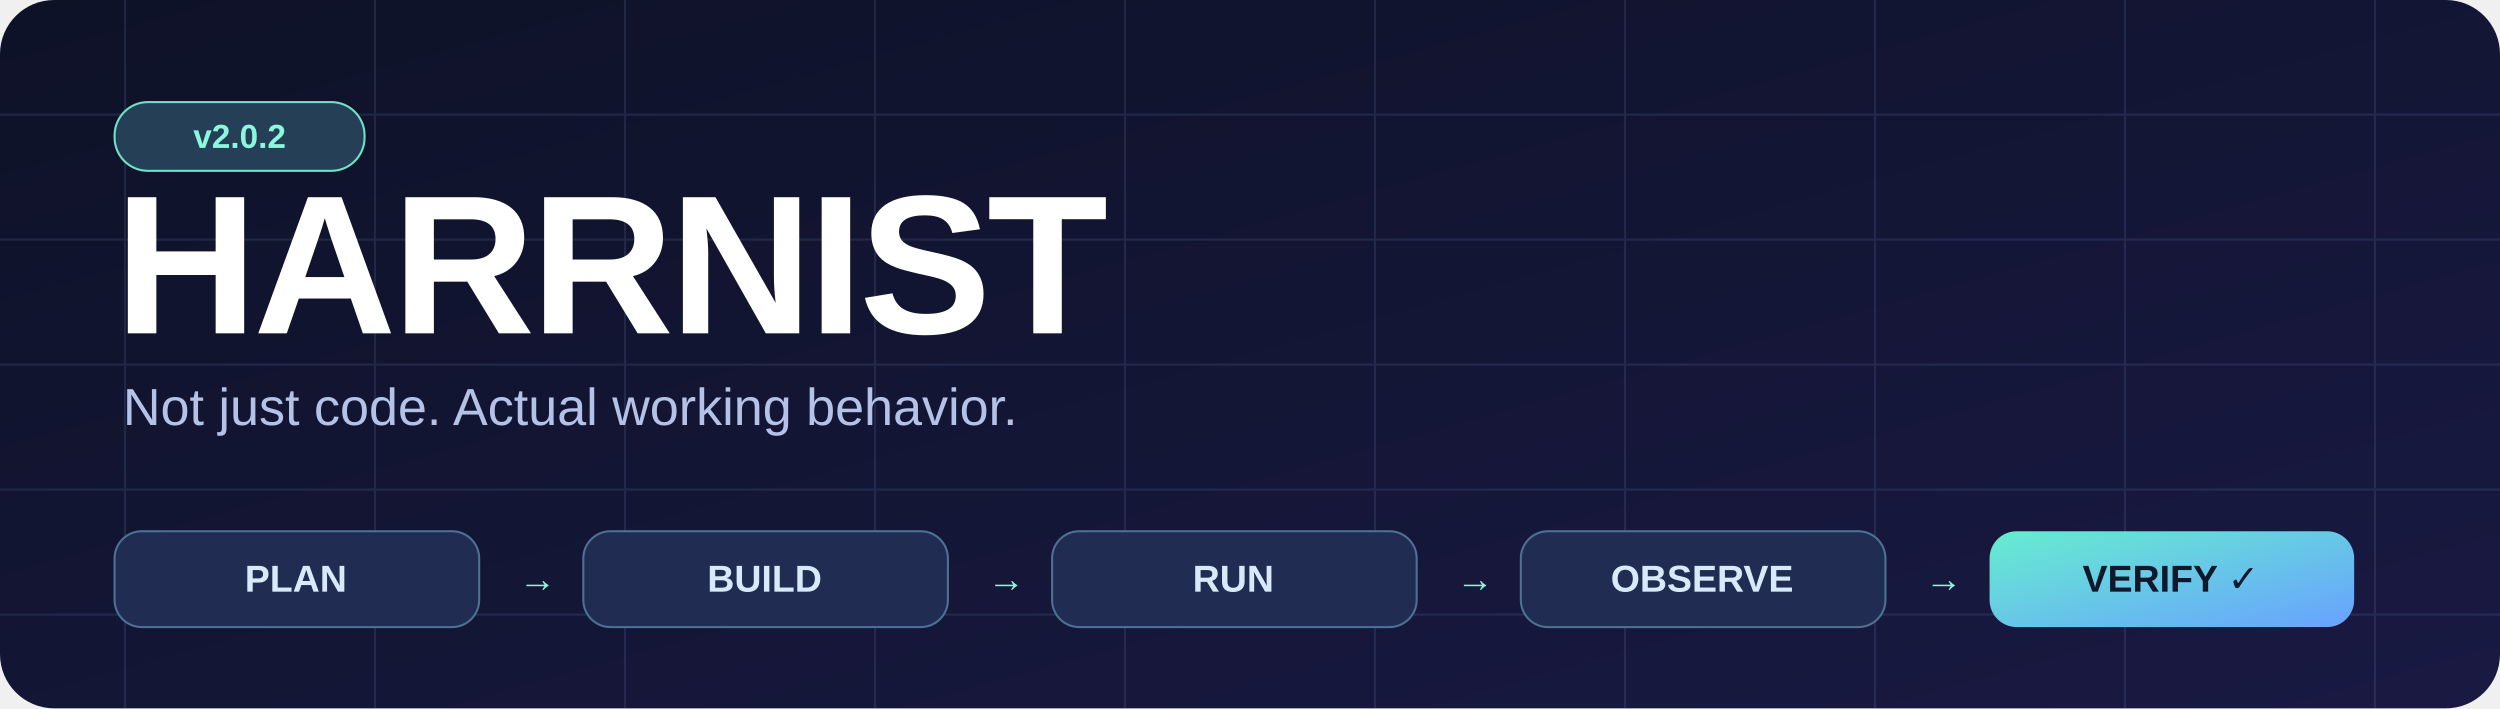
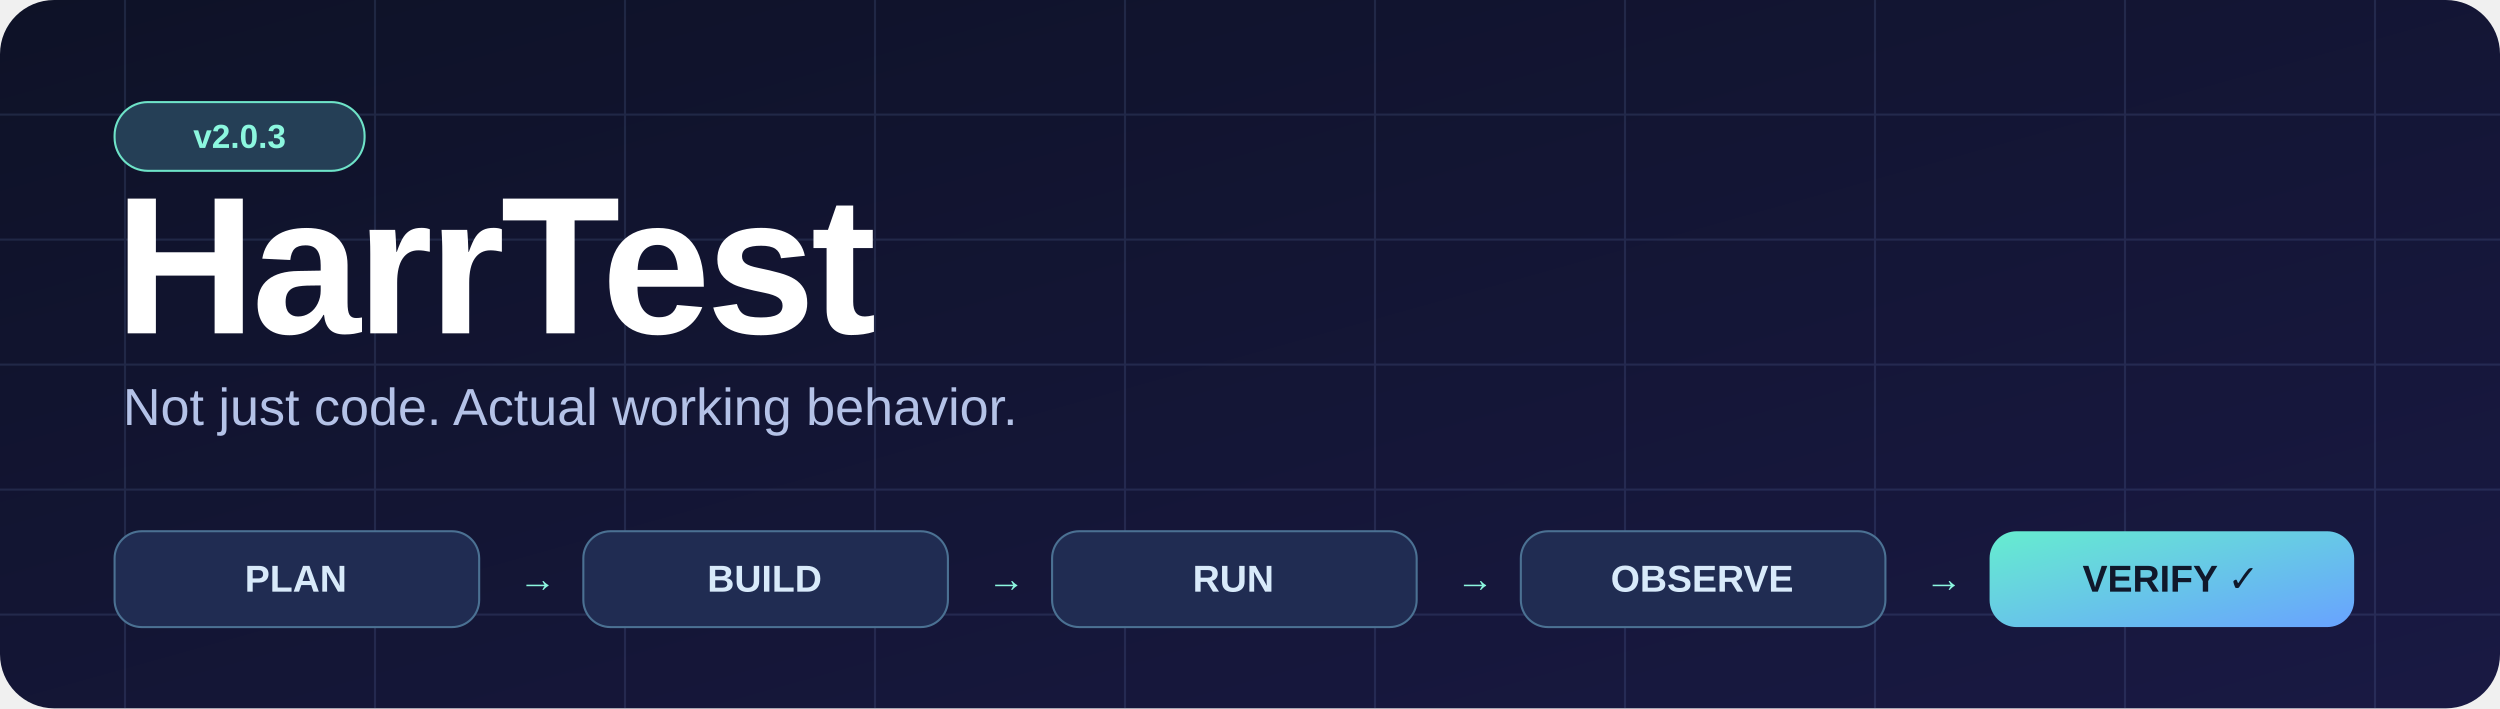
<svg xmlns="http://www.w3.org/2000/svg" width="1200" height="340" viewBox="0 0 1200 340" role="img" aria-labelledby="title desc">
  <defs>
    <linearGradient id="bg" x1="0" y1="0" x2="1" y2="1">
      <stop stop-color="#0e1227" />
      <stop offset="1" stop-color="#191943" />
    </linearGradient>
    <linearGradient id="teal" x1="0" y1="0" x2="1" y2="1">
      <stop stop-color="#66edcf" />
      <stop offset="1" stop-color="#68a2ff" />
    </linearGradient>
  </defs>
  <rect width="1200" height="340" fill="url(#bg)" rx="26" />
  <g opacity=".12" stroke="#9bb8ff" stroke-width="1">
    <path d="M0 55H1200M0 115H1200M0 175H1200M0 235H1200M0 295H1200" />
    <path d="M60 0V340M180 0V340M300 0V340M420 0V340M540 0V340M660 0V340M780 0V340M900 0V340M1020 0V340M1140 0V340" />
  </g>
  <rect x="55" y="49" width="120" height="33" rx="16" fill="#253f56" stroke="#6ee3c8" />
-   <text x="115" y="71" fill="#8cf7df" text-anchor="middle" font-family="Arial,sans-serif" font-size="16" font-weight="700">v2.0.2</text>
-   <text x="55" y="160" fill="#fff" font-family="Arial,sans-serif" font-size="95" font-weight="800" letter-spacing="-2">HARRNIST</text>
+   <text x="115" y="71" fill="#8cf7df" text-anchor="middle" font-family="Arial,sans-serif" font-size="16" font-weight="700">v2.0.3</text>
+   <text x="55" y="160" fill="#fff" font-family="Arial,sans-serif" font-size="94" font-weight="800" letter-spacing="-2">HarrTest</text>
  <text x="59" y="204" fill="#b4c2e7" font-family="Arial,sans-serif" font-size="25">Not just code. Actual working behavior.</text>
  <g transform="translate(55 255)" font-family="Arial,sans-serif" font-size="18" font-weight="bold">
    <rect x="0" y="0" width="175" height="46" rx="13" fill="#202c52" stroke="#4b7193" />
    <text x="87" y="29" fill="#d8eafa" text-anchor="middle">PLAN</text>
    <text x="194" y="29" fill="#8cf7df">→</text>
    <rect x="225" width="175" height="46" rx="13" fill="#202c52" stroke="#4b7193" />
    <text x="312" y="29" fill="#d8eafa" text-anchor="middle">BUILD</text>
    <text x="419" y="29" fill="#8cf7df">→</text>
    <rect x="450" width="175" height="46" rx="13" fill="#202c52" stroke="#4b7193" />
    <text x="537" y="29" fill="#d8eafa" text-anchor="middle">RUN</text>
    <text x="644" y="29" fill="#8cf7df">→</text>
    <rect x="675" width="175" height="46" rx="13" fill="#202c52" stroke="#4b7193" />
    <text x="762" y="29" fill="#d8eafa" text-anchor="middle">OBSERVE</text>
    <text x="869" y="29" fill="#8cf7df">→</text>
    <rect x="900" width="175" height="46" rx="13" fill="url(#teal)" />
    <text x="987" y="29" fill="#10182b" text-anchor="middle">VERIFY ✓</text>
  </g>
</svg>
